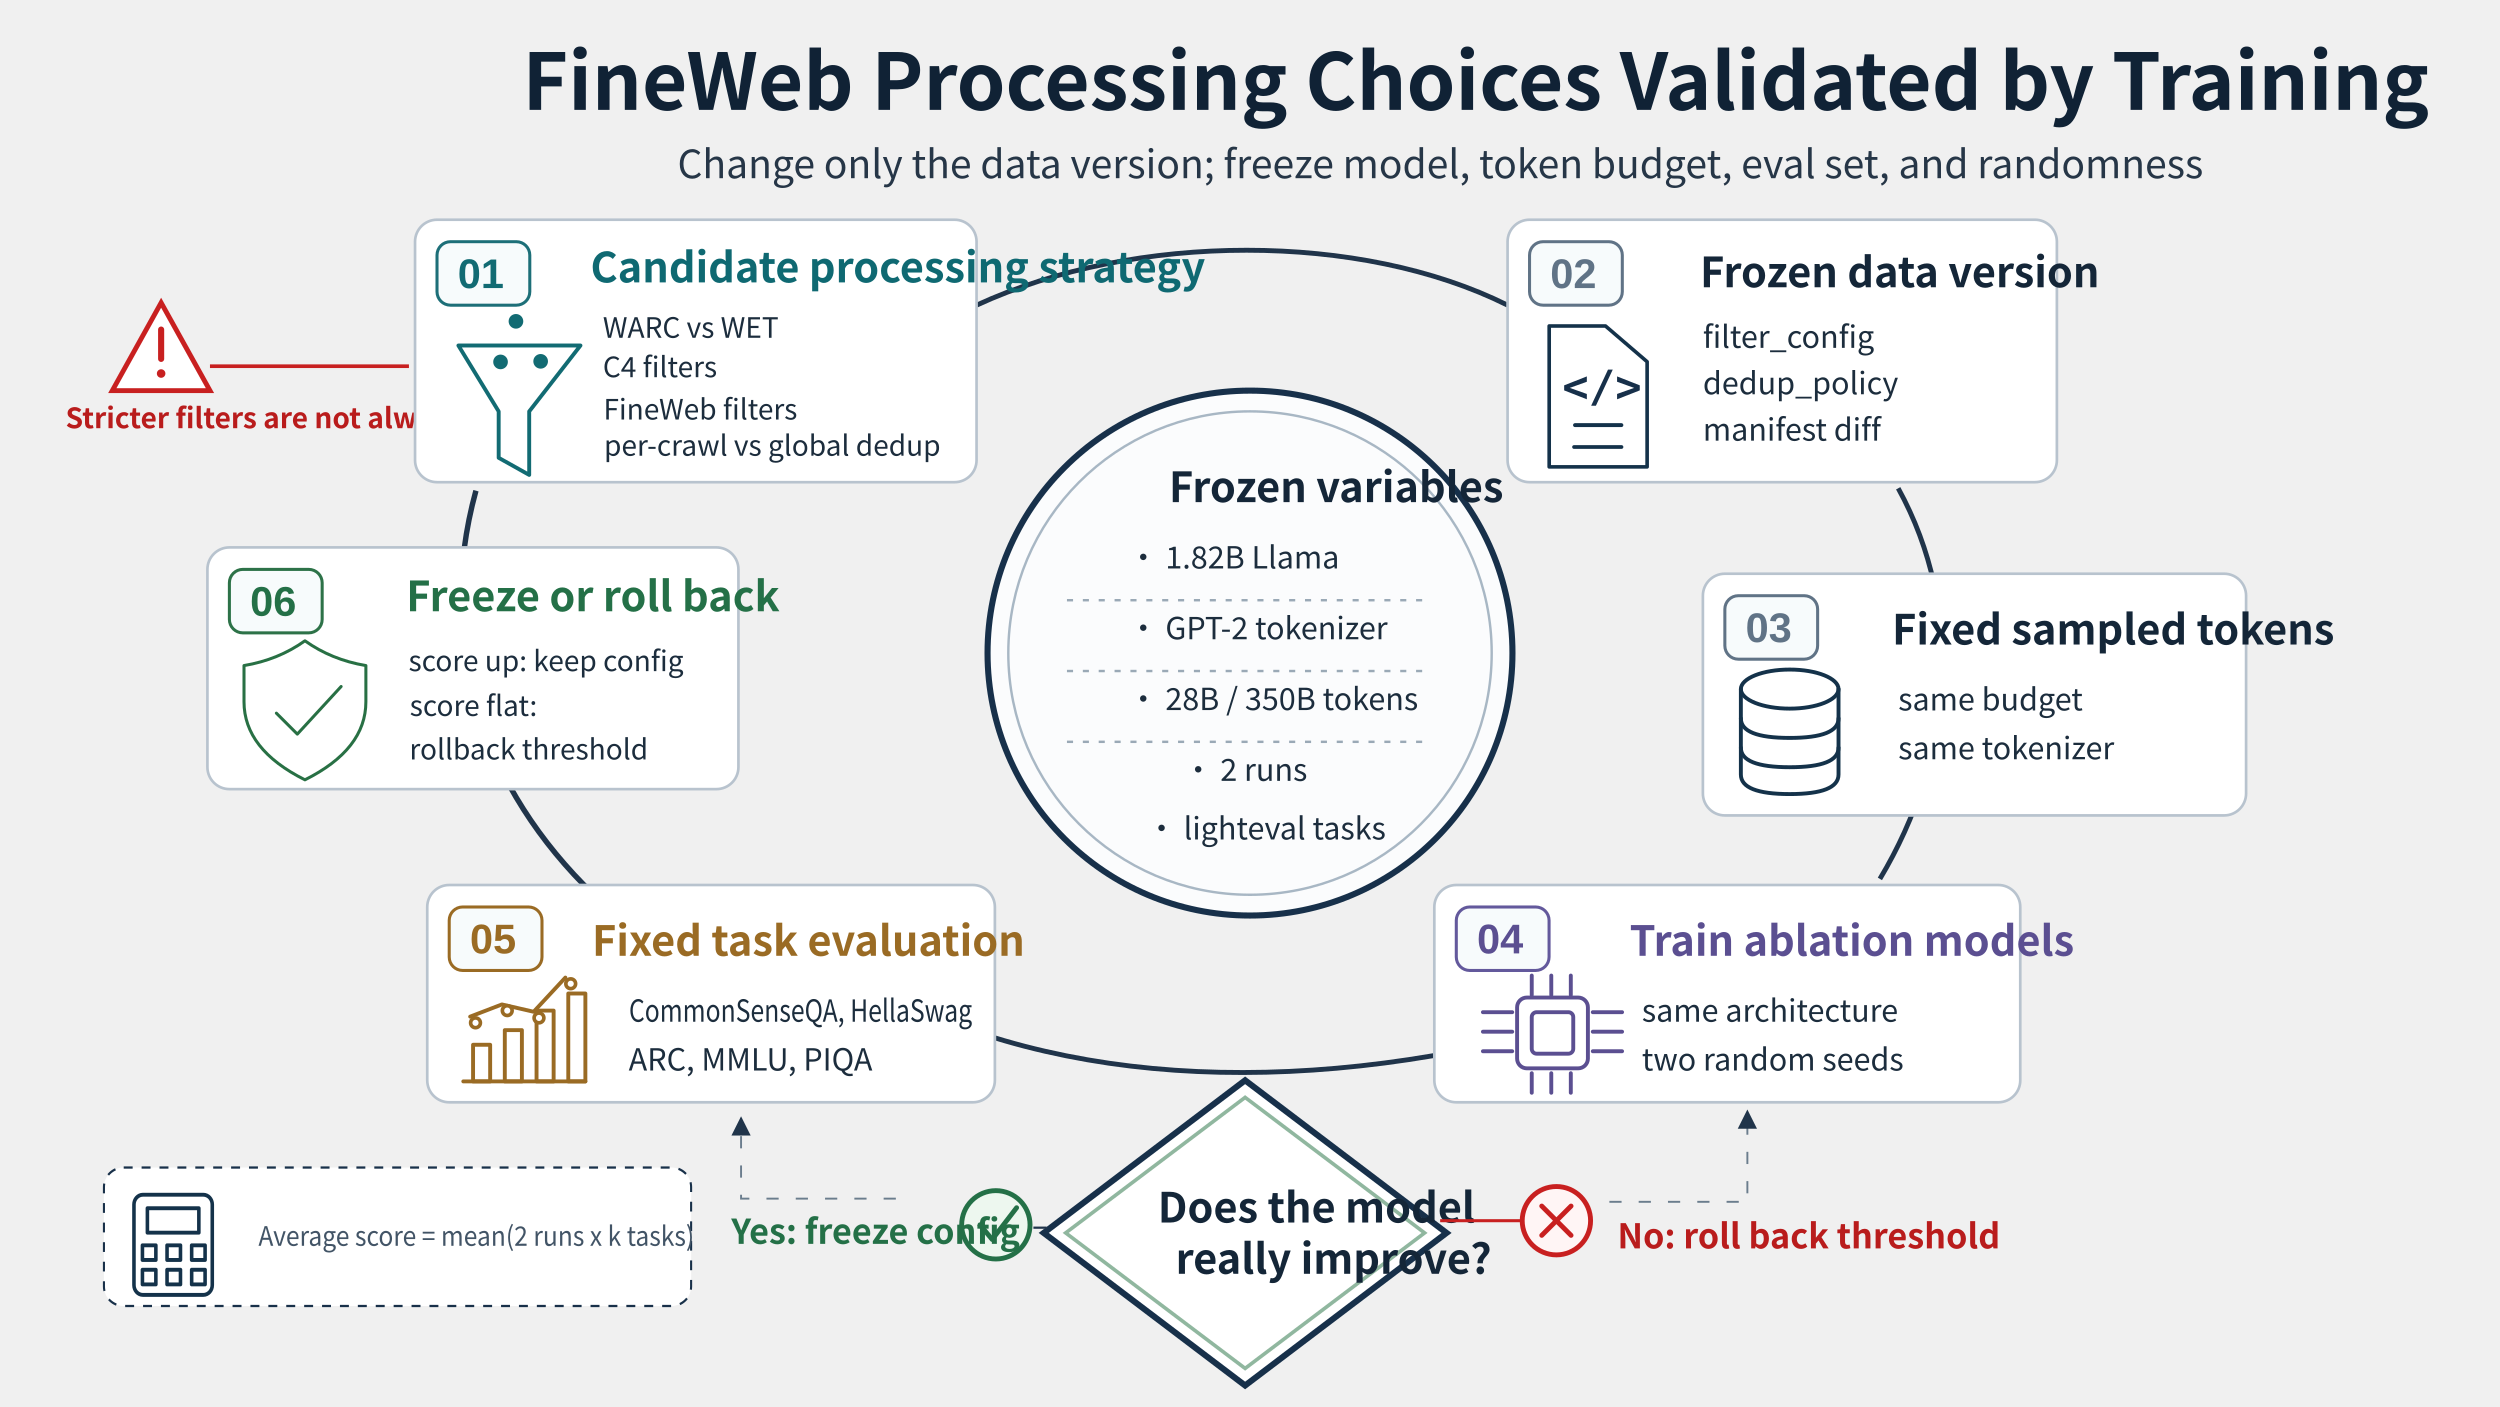
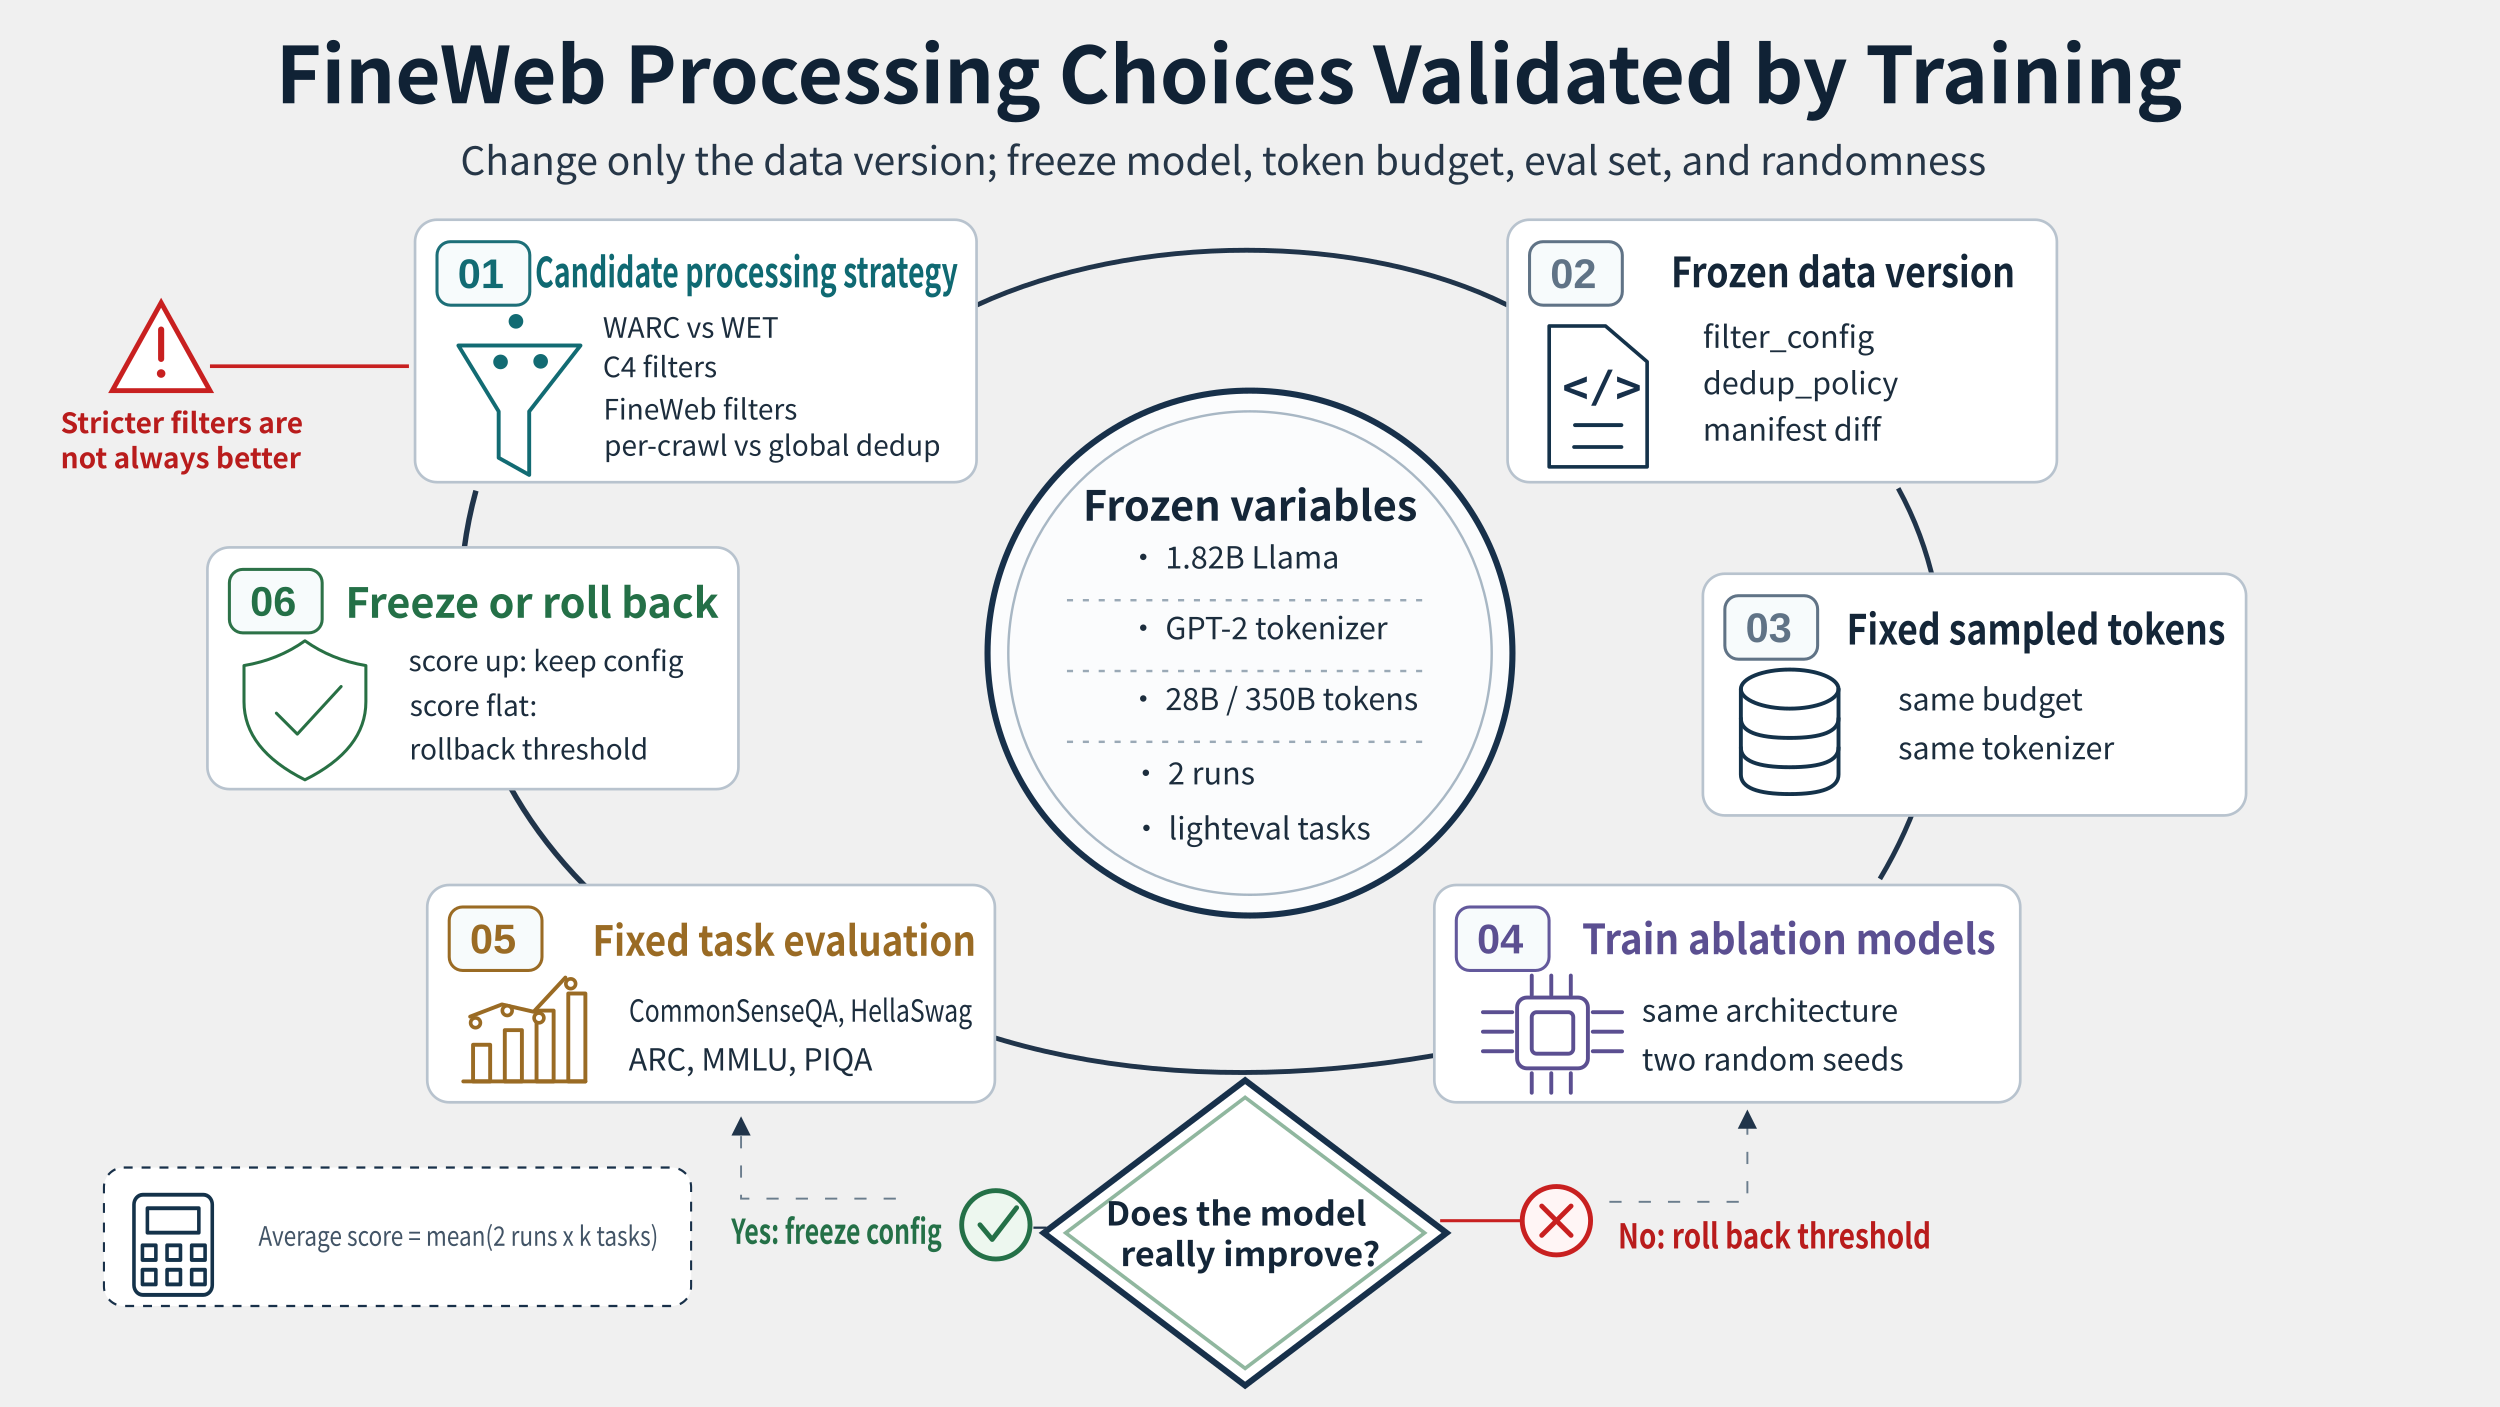
<svg xmlns="http://www.w3.org/2000/svg" width="2048" height="1152" viewBox="0 0 2048 1152" version="1.1" id="svg78">
  <defs id="defs2">
    <marker id="arrow" markerWidth="14" markerHeight="14" refX="11" refY="7" orient="auto">
      <path d="M2,2 L12,7 L2,12 Z" fill="#20344a" id="path1" />
    </marker>
    <marker id="arrowRed" markerWidth="14" markerHeight="14" refX="11" refY="7" orient="auto">
      <path d="M2,2 L12,7 L2,12 Z" fill="#b91c1c" id="path2" />
    </marker>
    <marker id="arrow-6" markerWidth="14" markerHeight="14" refX="11" refY="7" orient="auto">
      <path d="M 2,2 12,7 2,12 Z" fill="#20344a" id="path1-1" />
    </marker>
  </defs>
-   <text x="428" y="90" fill="#102235" font-family="Microsoft YaHei,Noto Sans CJK SC,PingFang SC,Arial,sans-serif" font-size="64px" font-weight="800" letter-spacing="0" id="text2">FineWeb Processing Choices Validated by Training</text>
-   <text x="555" y="146" fill="#263647" font-family="Microsoft YaHei,Noto Sans CJK SC,PingFang SC,Arial,sans-serif" font-size="32px" font-weight="400" letter-spacing="0" id="text3">Change only the data version; freeze model, token budget, eval set, and randomness</text>
+   <text x="225.895" y="84.611" fill="#102235" font-family="'Microsoft YaHei', 'Noto Sans CJK SC', 'PingFang SC', Arial, sans-serif" font-size="64px" font-weight="800" letter-spacing="0" id="text2">FineWeb Processing Choices Validated by Training</text>
+   <text x="377.147" y="143.305" fill="#263647" font-family="'Microsoft YaHei', 'Noto Sans CJK SC', 'PingFang SC', Arial, sans-serif" font-size="32px" font-weight="400" letter-spacing="0" id="text3">Change only the data version; freeze model, token budget, eval set, and randomness</text>
  <g transform="translate(90,248)" id="g4">
    <path d="M42 0 L82 72 H2 Z" fill="#fff" stroke="#c82020" stroke-width="4" id="path3" />
    <line x1="42" y1="22" x2="42" y2="46" stroke="#c82020" stroke-width="5" stroke-linecap="round" id="line3" />
    <circle cx="42" cy="58" r="3.5" fill="#c82020" id="circle3" />
    <path d="M82 52 H245" fill="none" stroke="#c82020" stroke-width="3" marker-end="#ffffff" id="path4" />
-     <text x="-36.295" y="102.8" font-family="'Microsoft YaHei', 'Noto Sans CJK SC', 'PingFang SC', Arial, sans-serif" font-size="23px" font-weight="700" fill="#b91c1c" id="text4">Stricter filters are not always better</text>
+     <text x="-40.337" y="106.842" font-family="'Microsoft YaHei', 'Noto Sans CJK SC', 'PingFang SC', Arial, sans-serif" font-size="23px" font-weight="700" fill="#b91c1c" id="text4">
+       <tspan id="tspan1" x="-40.337" y="106.842">Stricter filters are</tspan>
+       <tspan id="tspan2" x="-40.337" y="135.592">not always better</tspan>
+     </text>
  </g>
  <path d="M800 250 C930 190 1115 190 1235 250" fill="none" stroke="#20344a" stroke-width="4" marker-end="#ffffff" id="path5" />
  <path d="M1555 400 C1610 500 1600 620 1540 720" fill="none" stroke="#20344a" stroke-width="4" marker-end="#ffffff" id="path6" />
  <path d="m 1214.074,857.232 c -215,45 -415,20 -555,-85" fill="none" stroke="#20344a" stroke-width="4" marker-end="#ffffff" id="path7" />
  <path d="M 486.624,733.122 C 396.865,646.631 354.977,529.25 389.883,401.984" fill="none" stroke="#20344a" stroke-width="4.44" marker-end="#ffffff" id="path8" />
  <path d="M610 360 C675 300 735 270 800 250" fill="none" stroke="#20344a" stroke-width="4" marker-end="#ffffff" id="path9" />
  <circle cx="1024" cy="535" r="215" fill="#fbfcfd" stroke="#17304a" stroke-width="5" id="circle9" />
  <circle cx="1024" cy="535" r="198" fill="none" stroke="#a8b7c4" stroke-width="2" id="circle10" />
-   <text x="957.629" y="411.323" fill="#142638" font-family="'Microsoft YaHei', 'Noto Sans CJK SC', 'PingFang SC', Arial, sans-serif" font-size="34px" font-weight="800" letter-spacing="0" id="text10">Frozen variables</text>
+   <text x="887.127" y="426.567" fill="#142638" font-family="'Microsoft YaHei', 'Noto Sans CJK SC', 'PingFang SC', Arial, sans-serif" font-size="34px" font-weight="800" letter-spacing="0" id="text10">Frozen variables</text>
  <g fill="#1c2d3d" font-family="'Microsoft YaHei', 'Noto Sans CJK SC', 'PingFang SC', Arial, sans-serif" font-size="25px" font-weight="400" letter-spacing="0" id="g15" transform="translate(-0.9527334,-34.2984)">
    <text x="925" y="500" id="text11">• 1.82B Llama</text>
    <line x1="875" y1="526" x2="1173" y2="526" stroke="#9aa9b6" stroke-width="2" stroke-dasharray="5, 8" id="line11" />
    <text x="925" y="558" id="text12">• GPT-2 tokenizer</text>
    <line x1="875" y1="584" x2="1173" y2="584" stroke="#9aa9b6" stroke-width="2" stroke-dasharray="5, 8" id="line12" />
    <text x="925" y="616" id="text13">• 28B / 350B tokens</text>
    <line x1="875" y1="642" x2="1173" y2="642" stroke="#9aa9b6" stroke-width="2" stroke-dasharray="5, 8" id="line13" />
-     <text x="970" y="674" id="text14">• 2 runs</text>
-     <text x="940" y="722" id="text15">• lighteval tasks</text>
+     <text x="927.127" y="676.858" id="text14">• 2 runs</text>
+     <text x="927.614" y="722" id="text15">• lighteval tasks</text>
  </g>
  <g transform="translate(340,180)" id="g22">
    <path d="M 18 0 H 442 A 18 18 0 0 1 460 18 V 197 A 18 18 0 0 1 442 215 H 18 A 18 18 0 0 1 0 197 V 18 A 18 18 0 0 1 18 0 Z" fill="#ffffff" stroke="#b8c3ce" stroke-width="2.2" id="path15" />
    <path d="M 29 18 H 83 A 11 11 0 0 1 94 29 V 59 A 11 11 0 0 1 83 70 H 29 A 11 11 0 0 1 18 59 V 29 A 11 11 0 0 1 29 18 Z" fill="#f7fbfc" stroke="#1d6f78" stroke-width="2.5" id="path16" />
    <text x="35" y="56" font-family="Arial" font-size="34" font-weight="800" fill="#126b73" id="text16">01</text>
-     <text x="143.716" y="51.331" fill="#0f6972" font-family="'Microsoft YaHei', 'Noto Sans CJK SC', 'PingFang SC', Arial, sans-serif" font-size="34px" font-weight="800" letter-spacing="0" id="text17">Candidate processing strategy</text>
+     <text x="118.574" y="45.92" fill="#0f6972" font-family="'Microsoft YaHei', 'Noto Sans CJK SC', 'PingFang SC', Arial, sans-serif" font-size="28.196px" font-weight="800" letter-spacing="0" id="text17" transform="scale(0.8292825,1.205862)" style="stroke-width:1">Candidate processing strategy</text>
    <g transform="translate(36,88)" id="g19">
      <circle cx="46.662" cy="-4.764" r="6" fill="#126b73" id="circle17" />
      <circle cx="34.047" cy="28.48" r="6" fill="#126b73" id="circle18" />
      <circle cx="66.898" cy="28.004" r="6" fill="#126b73" id="circle19" />
      <path d="M -0.484,15.04 H 99.516 l -42,54 v 52 l -25,-14 V 69.04 Z" fill="none" stroke="#126b73" stroke-width="3.2" stroke-linecap="round" stroke-linejoin="round" id="path19" />
    </g>
    <text x="153.855" y="96.718" fill="#1c2d3d" font-family="'Microsoft YaHei', 'Noto Sans CJK SC', 'PingFang SC', Arial, sans-serif" font-size="23px" font-weight="400" letter-spacing="0" id="text19">WARC vs WET</text>
    <text x="153.855" y="129.002" fill="#1c2d3d" font-family="'Microsoft YaHei', 'Noto Sans CJK SC', 'PingFang SC', Arial, sans-serif" font-size="23px" font-weight="400" letter-spacing="0" id="text20">C4 filters</text>
    <text x="154.331" y="163.668" fill="#1c2d3d" font-family="'Microsoft YaHei', 'Noto Sans CJK SC', 'PingFang SC', Arial, sans-serif" font-size="23px" font-weight="400" letter-spacing="0" id="text21">FineWeb filters</text>
    <text x="154.808" y="193.333" fill="#1c2d3d" font-family="'Microsoft YaHei', 'Noto Sans CJK SC', 'PingFang SC', Arial, sans-serif" font-size="23px" font-weight="400" letter-spacing="0" id="text22">per-crawl vs global dedup</text>
  </g>
  <g transform="translate(1235,180)" id="g28">
    <path d="M 18 0 H 432 A 18 18 0 0 1 450 18 V 197 A 18 18 0 0 1 432 215 H 18 A 18 18 0 0 1 0 197 V 18 A 18 18 0 0 1 18 0 Z" fill="#ffffff" stroke="#b8c3ce" stroke-width="2.2" id="path22" />
    <path d="M 29 18 H 83 A 11 11 0 0 1 94 29 V 59 A 11 11 0 0 1 83 70 H 29 A 11 11 0 0 1 18 59 V 29 A 11 11 0 0 1 29 18 Z" fill="#f7fbfc" stroke="#607386" stroke-width="2.5" id="path23" />
    <text x="35" y="56" font-family="Arial" font-size="34" font-weight="800" fill="#607386" id="text23">02</text>
-     <text x="157.695" y="55.305" fill="#142638" font-family="'Microsoft YaHei', 'Noto Sans CJK SC', 'PingFang SC', Arial, sans-serif" font-size="34px" font-weight="800" letter-spacing="0" id="text24">Frozen data version</text>
+     <text x="144.21" y="51.333" fill="#142638" font-family="'Microsoft YaHei', 'Noto Sans CJK SC', 'PingFang SC', Arial, sans-serif" font-size="31.558px" font-weight="800" letter-spacing="0" id="text24" transform="scale(0.9281832,1.077373)" style="stroke-width:1">Frozen data version</text>
    <g transform="translate(46,88)" id="g26">
      <path d="M -11.903,-0.946 H 34.227 L 68.324,28.337 v 86.127 h -80.226 z" fill="none" stroke="#14324a" stroke-width="2.974" stroke-linecap="round" stroke-linejoin="round" id="path24" />
      <text x="-1.189" y="61.021" font-family="Consolas, monospace" font-size="36px" font-weight="700" fill="#17304a" id="text25">&lt;/&gt;</text>
      <line x1="9.242" y1="80.253" x2="47.242" y2="80.253" fill="none" stroke="#14324a" stroke-width="3.2" stroke-linecap="round" stroke-linejoin="round" id="line25" />
      <line x1="8.449" y1="98.189" x2="47.319" y2="98.189" fill="none" stroke="#14324a" stroke-width="3.078" stroke-linecap="round" stroke-linejoin="round" id="line26" />
    </g>
    <text x="160" y="105" fill="#1c2d3d" font-family="Microsoft YaHei,Noto Sans CJK SC,PingFang SC,Arial,sans-serif" font-size="25px" font-weight="400" letter-spacing="0" id="text26">filter_config</text>
    <text x="160" y="143" fill="#1c2d3d" font-family="Microsoft YaHei,Noto Sans CJK SC,PingFang SC,Arial,sans-serif" font-size="25px" font-weight="400" letter-spacing="0" id="text27">dedup_policy</text>
    <text x="160" y="181" fill="#1c2d3d" font-family="Microsoft YaHei,Noto Sans CJK SC,PingFang SC,Arial,sans-serif" font-size="25px" font-weight="400" letter-spacing="0" id="text28">manifest diff</text>
  </g>
  <g transform="translate(1395,470)" id="g33">
    <path d="M 18 0 H 427 A 18 18 0 0 1 445 18 V 180 A 18 18 0 0 1 427 198 H 18 A 18 18 0 0 1 0 180 V 18 A 18 18 0 0 1 18 0 Z" fill="#ffffff" stroke="#b8c3ce" stroke-width="2.2" id="path28" />
    <path d="M 29 18 H 83 A 11 11 0 0 1 94 29 V 59 A 11 11 0 0 1 83 70 H 29 A 11 11 0 0 1 18 59 V 29 A 11 11 0 0 1 29 18 Z" fill="#f7fbfc" stroke="#607386" stroke-width="2.5" id="path29" />
    <text x="35" y="56" font-family="Arial" font-size="34" font-weight="800" fill="#607386" id="text29">03</text>
-     <text x="155" y="58" fill="#142638" font-family="Microsoft YaHei,Noto Sans CJK SC,PingFang SC,Arial,sans-serif" font-size="34px" font-weight="800" letter-spacing="0" id="text30">Fixed sampled tokens</text>
+     <text x="127.167" y="53.682" fill="#142638" font-family="'Microsoft YaHei', 'Noto Sans CJK SC', 'PingFang SC', Arial, sans-serif" font-size="31.469px" font-weight="800" letter-spacing="0" id="text30" transform="scale(0.925553,1.080435)" style="stroke-width:1">Fixed sampled tokens</text>
    <g transform="translate(50,92)" id="g32">
      <ellipse rx="40" ry="16" cx="21.116" cy="2.505" fill="none" stroke="#14324a" stroke-width="3.2" stroke-linecap="round" stroke-linejoin="round" id="ellipse30" />
      <path d="M -18.884,2.505 V 72.505 q 0,16 40,16 40,0 40,-16 V 2.505" fill="none" stroke="#14324a" stroke-width="3.2" stroke-linecap="round" stroke-linejoin="round" id="path30" />
      <path d="m -18.884,26.505 q 0,16 40,16 40,0 40,-16" fill="none" stroke="#14324a" stroke-width="3.2" stroke-linecap="round" stroke-linejoin="round" id="path31" />
      <path d="m -18.884,50.505 q 0,16 40,16 40,0 40,-16" fill="none" stroke="#14324a" stroke-width="3.2" stroke-linecap="round" stroke-linejoin="round" id="path32" />
    </g>
    <text x="160" y="112" fill="#1c2d3d" font-family="Microsoft YaHei,Noto Sans CJK SC,PingFang SC,Arial,sans-serif" font-size="25px" font-weight="400" letter-spacing="0" id="text32">same budget</text>
    <text x="160" y="152" fill="#1c2d3d" font-family="Microsoft YaHei,Noto Sans CJK SC,PingFang SC,Arial,sans-serif" font-size="25px" font-weight="400" letter-spacing="0" id="text33">same tokenizer</text>
  </g>
  <g transform="translate(1175,725)" id="g49">
    <path d="M 18 0 H 462 A 18 18 0 0 1 480 18 V 160 A 18 18 0 0 1 462 178 H 18 A 18 18 0 0 1 0 160 V 18 A 18 18 0 0 1 18 0 Z" fill="#ffffff" stroke="#b8c3ce" stroke-width="2.2" id="path33" />
    <path d="M 29 18 H 83 A 11 11 0 0 1 94 29 V 59 A 11 11 0 0 1 83 70 H 29 A 11 11 0 0 1 18 59 V 29 A 11 11 0 0 1 29 18 Z" fill="#f7fbfc" stroke="#63599c" stroke-width="2.5" id="path34" />
    <text x="35" y="56" font-family="Arial" font-size="34" font-weight="800" fill="#5b4f91" id="text34">04</text>
-     <text x="160" y="58" fill="#5b4f91" font-family="Microsoft YaHei,Noto Sans CJK SC,PingFang SC,Arial,sans-serif" font-size="34px" font-weight="800" letter-spacing="0" id="text35">Train ablation models</text>
+     <text x="125.396" y="54.651" fill="#5b4f91" font-family="'Microsoft YaHei', 'Noto Sans CJK SC', 'PingFang SC', Arial, sans-serif" font-size="32.799px" font-weight="800" letter-spacing="0" id="text35" transform="scale(0.9646691,1.036625)" style="stroke-width:1">Train ablation models</text>
    <g transform="translate(46,88)" id="g48">
      <path d="m 29.807,4.185 h 42 a 8,8 0 0 1 8,8 v 42 a 8,8 0 0 1 -8,8 h -42 a 8,8 0 0 1 -8,-8 v -42 a 8,8 0 0 1 8,-8 z" fill="none" stroke="#5b4f91" stroke-width="3.2" stroke-linecap="round" stroke-linejoin="round" id="path35" />
      <path d="m 37.807,16.185 h 26 a 4,4 0 0 1 4,4 v 26 a 4,4 0 0 1 -4,4 h -26 a 4,4 0 0 1 -4,-4 v -26 a 4,4 0 0 1 4,-4 z" fill="none" stroke="#5b4f91" stroke-width="3.2" stroke-linecap="round" stroke-linejoin="round" id="path36" />
      <g fill="none" stroke="#5b4f91" stroke-width="3.2" stroke-linecap="round" stroke-linejoin="round" id="g47">
        <line x1="-6.193" y1="16.185" x2="17.807" y2="16.185" id="line36" />
        <line x1="-6.193" y1="32.185" x2="17.807" y2="32.185" id="line37" />
        <line x1="-6.193" y1="48.185" x2="17.807" y2="48.185" id="line38" />
        <line x1="83.807" y1="16.185" x2="107.807" y2="16.185" id="line39" />
        <line x1="83.807" y1="32.185" x2="107.807" y2="32.185" id="line40" />
        <line x1="83.807" y1="48.185" x2="107.807" y2="48.185" id="line41" />
        <line x1="33.807" y1="-13.815" x2="33.807" y2="2.185" id="line42" />
        <line x1="49.807" y1="-13.815" x2="49.807" y2="2.185" id="line43" />
        <line x1="65.807" y1="-13.815" x2="65.807" y2="2.185" id="line44" />
        <line x1="33.807" y1="66.185" x2="33.807" y2="82.185" id="line45" />
        <line x1="49.807" y1="66.185" x2="49.807" y2="82.185" id="line46" />
        <line x1="65.807" y1="66.185" x2="65.807" y2="82.185" id="line47" />
      </g>
    </g>
    <text x="170" y="112" fill="#1c2d3d" font-family="Microsoft YaHei,Noto Sans CJK SC,PingFang SC,Arial,sans-serif" font-size="25px" font-weight="400" letter-spacing="0" id="text48">same architecture</text>
    <text x="170" y="152" fill="#1c2d3d" font-family="Microsoft YaHei,Noto Sans CJK SC,PingFang SC,Arial,sans-serif" font-size="25px" font-weight="400" letter-spacing="0" id="text49">two random seeds</text>
  </g>
  <g transform="translate(350,725)" id="g58">
    <path d="M 18 0 H 447 A 18 18 0 0 1 465 18 V 160 A 18 18 0 0 1 447 178 H 18 A 18 18 0 0 1 0 160 V 18 A 18 18 0 0 1 18 0 Z" fill="#ffffff" stroke="#b8c3ce" stroke-width="2.2" id="path49" />
    <path d="M 29 18 H 83 A 11 11 0 0 1 94 29 V 59 A 11 11 0 0 1 83 70 H 29 A 11 11 0 0 1 18 59 V 29 A 11 11 0 0 1 29 18 Z" fill="#f7fbfc" stroke="#9a6b24" stroke-width="2.5" id="path50" />
    <text x="35" y="56" font-family="Arial" font-size="34" font-weight="800" fill="#9a6b24" id="text50">05</text>
-     <text x="135" y="58" fill="#9a6b24" font-family="Microsoft YaHei,Noto Sans CJK SC,PingFang SC,Arial,sans-serif" font-size="34px" font-weight="800" letter-spacing="0" id="text51">Fixed task evaluation</text>
+     <text x="143.761" y="54.602" fill="#9a6b24" font-family="'Microsoft YaHei', 'Noto Sans CJK SC', 'PingFang SC', Arial, sans-serif" font-size="32.008px" font-weight="800" letter-spacing="0" id="text51" transform="scale(0.9414096,1.062237)" style="stroke-width:1">Fixed task evaluation</text>
    <g transform="translate(42,90)" id="g57">
      <line x1="-12.463" y1="70.884" x2="87.537" y2="70.884" fill="none" stroke="#9a6b24" stroke-width="3.2" stroke-linecap="round" stroke-linejoin="round" id="line51" />
      <rect x="-4.463" y="40.884" width="14" height="30" fill="none" stroke="#9a6b24" stroke-width="3.2" stroke-linecap="round" stroke-linejoin="round" id="rect51" />
      <rect x="21.537" y="28.884" width="14" height="42" fill="none" stroke="#9a6b24" stroke-width="3.2" stroke-linecap="round" stroke-linejoin="round" id="rect52" />
      <rect x="47.537" y="12.884" width="14" height="58" fill="none" stroke="#9a6b24" stroke-width="3.2" stroke-linecap="round" stroke-linejoin="round" id="rect53" />
      <rect x="73.537" y="-1.116" width="14" height="72" fill="none" stroke="#9a6b24" stroke-width="3.2" stroke-linecap="round" stroke-linejoin="round" id="rect54" />
      <polyline fill="none" stroke="#9a6b24" stroke-width="3.2" stroke-linecap="round" stroke-linejoin="round" points="10,34 36,24 62,30 88,2" id="polyline54" transform="translate(-16.84211,-16.16842)" />
      <circle cx="-2.463" cy="22.884" r="4" fill="#ffffff" stroke="#9a6b24" stroke-width="3" id="circle54" />
      <circle cx="23.537" cy="12.884" r="4" fill="#ffffff" stroke="#9a6b24" stroke-width="3" id="circle55" />
      <circle cx="49.537" cy="18.884" r="4" fill="#ffffff" stroke="#9a6b24" stroke-width="3" id="circle56" />
      <circle cx="75.537" cy="-9.116" r="4" fill="#ffffff" stroke="#9a6b24" stroke-width="3" id="circle57" />
    </g>
    <text x="183.446" y="100.879" fill="#1c2d3d" font-family="'Microsoft YaHei', 'Noto Sans CJK SC', 'PingFang SC', Arial, sans-serif" font-size="22.518px" font-weight="400" letter-spacing="0" id="text57" transform="scale(0.9007053,1.110241)" style="stroke-width:0.901">CommonSenseQA, HellaSwag</text>
    <text x="165" y="152" fill="#1c2d3d" font-family="Microsoft YaHei,Noto Sans CJK SC,PingFang SC,Arial,sans-serif" font-size="25px" font-weight="400" letter-spacing="0" id="text58">ARC, MMLU, PIQA</text>
  </g>
  <g transform="translate(169.9158,448.4421)" id="g63">
    <path d="m 18,0 h 399 a 18,18 0 0 1 18,18 v 162 a 18,18 0 0 1 -18,18 H 18 A 18,18 0 0 1 0,180 V 18 A 18,18 0 0 1 18,0 Z" fill="#ffffff" stroke="#b8c3ce" stroke-width="2.2" id="path58" />
    <path d="M 29,18 H 83 A 11,11 0 0 1 94,29 V 59 A 11,11 0 0 1 83,70 H 29 A 11,11 0 0 1 18,59 V 29 A 11,11 0 0 1 29,18 Z" fill="#f7fbfc" stroke="#2d7248" stroke-width="2.5" id="path59" />
    <text x="35" y="56" font-family="Arial" font-size="34px" font-weight="800" fill="#247047" id="text59">06</text>
-     <text x="162.858" y="52.284" fill="#247047" font-family="'Microsoft YaHei', 'Noto Sans CJK SC', 'PingFang SC', Arial, sans-serif" font-size="34px" font-weight="800" letter-spacing="0" id="text60">Freeze or roll back</text>
+     <text x="113.006" y="57.673" fill="#247047" font-family="'Microsoft YaHei', 'Noto Sans CJK SC', 'PingFang SC', Arial, sans-serif" font-size="34px" font-weight="800" letter-spacing="0" id="text60">Freeze or roll back</text>
    <g transform="matrix(0.78,0,0,0.78,36,92)" id="g60">
      <path d="m 56.273,-19.865 q 28,20 64,26 V 44.135 q 0,50 -64,82 Q -7.727,94.135 -7.727,44.135 V 6.135 Q 28.273,0.135 56.273,-19.865 Z" fill="none" stroke="#287044" stroke-width="3.2" stroke-linecap="round" stroke-linejoin="round" id="path60" />
      <polyline fill="none" stroke="#287044" stroke-width="3.2" stroke-linecap="round" stroke-linejoin="round" points="28,76 50,98 96,48" id="polyline60" transform="translate(-1.727395,-19.86505)" />
    </g>
    <text x="164.762" y="101.331" fill="#1c2d3d" font-family="'Microsoft YaHei', 'Noto Sans CJK SC', 'PingFang SC', Arial, sans-serif" font-size="23px" font-weight="400" letter-spacing="0" id="text61">score up: keep config</text>
    <text x="165.715" y="138.045" fill="#1c2d3d" font-family="'Microsoft YaHei', 'Noto Sans CJK SC', 'PingFang SC', Arial, sans-serif" font-size="23px" font-weight="400" letter-spacing="0" id="text62">score flat:</text>
    <text x="165.476" y="173.713" fill="#1c2d3d" font-family="'Microsoft YaHei', 'Noto Sans CJK SC', 'PingFang SC', Arial, sans-serif" font-size="23px" font-weight="400" letter-spacing="0" id="text63">rollback threshold</text>
  </g>
  <g transform="matrix(0.9164613,0,0,1.000663,85.21552,956.5247)" id="g72">
    <path d="M 17.588,-0.07 H 507.121 A 17.658,15.937 0 0 1 524.779,15.867 V 97.322 a 17.658,15.937 0 0 1 -17.658,15.937 H 17.588 A 17.658,15.937 0 0 1 -0.07,97.322 V 15.867 A 17.658,15.937 0 0 1 17.588,-0.07 Z" fill="#ffffff" stroke="#183049" stroke-width="1.864" stroke-dasharray="8, 8" id="path63" />
    <g transform="translate(22,26)" id="g71">
      <path d="m 12.764,-3.811 h 54 a 8,8 0 0 1 8,8 V 70.189 a 8,8 0 0 1 -8,8 h -54 a 8,8 0 0 1 -8,-8 V 4.189 a 8,8 0 0 1 8,-8 z" fill="none" stroke="#14324a" stroke-width="3.2" stroke-linecap="round" stroke-linejoin="round" id="path64" />
      <rect x="16.764" y="7.236" width="46" height="20" fill="none" stroke="#14324a" stroke-width="3.2" stroke-linecap="round" stroke-linejoin="round" id="rect64" />
      <g fill="none" stroke="#14324a" stroke-width="3.2" stroke-linecap="round" stroke-linejoin="round" id="g70">
        <rect x="12.337" y="37.6" width="12" height="12" id="rect65" />
        <rect x="34.337" y="37.6" width="12" height="12" id="rect66" />
        <rect x="56.337" y="37.6" width="12" height="12" id="rect67" />
        <rect x="12.337" y="57.6" width="12" height="12" id="rect68" />
        <rect x="34.337" y="57.6" width="12" height="12" id="rect69" />
        <rect x="56.337" y="57.6" width="12" height="12" id="rect70" />
      </g>
    </g>
-     <text x="138" y="64" fill="#425466" font-family="'Microsoft YaHei', 'Noto Sans CJK SC', 'PingFang SC', Arial, sans-serif" font-size="22px" font-weight="400" letter-spacing="0" id="text71">Average score = mean(2 runs x k tasks)</text>
+     <text x="144.094" y="61.302" fill="#425466" font-family="'Microsoft YaHei', 'Noto Sans CJK SC', 'PingFang SC', Arial, sans-serif" font-size="21.073px" font-weight="400" letter-spacing="0" id="text71" transform="scale(0.9578485,1.044007)" style="stroke-width:1">Average score = mean(2 runs x k tasks)</text>
  </g>
  <g transform="translate(855,885)" id="g74">
    <path d="M165 0 L330 125 L165 250 L0 125 Z" fill="#fff" stroke="#17304a" stroke-width="5" id="path72" />
    <path d="M165 14 L312 125 L165 236 L18 125 Z" fill="none" stroke="#90b79f" stroke-width="3" id="path73" />
-     <text x="93.474" y="116.505" fill="#142638" font-family="'Microsoft YaHei', 'Noto Sans CJK SC', 'PingFang SC', Arial, sans-serif" font-size="34px" font-weight="800" letter-spacing="0" id="text73">Does the model</text>
-     <text x="108.041" y="158.505" fill="#142638" font-family="'Microsoft YaHei', 'Noto Sans CJK SC', 'PingFang SC', Arial, sans-serif" font-size="34px" font-weight="800" letter-spacing="0" id="text74">really improve?</text>
+     <text x="49.964" y="121.14" fill="#142638" font-family="'Microsoft YaHei', 'Noto Sans CJK SC', 'PingFang SC', Arial, sans-serif" font-size="27.431px" font-weight="800" letter-spacing="0" id="text73" transform="scale(1.018487,0.981849)" style="stroke-width:1">Does the model</text>
+     <text x="61.717" y="155.026" fill="#142638" font-family="'Microsoft YaHei', 'Noto Sans CJK SC', 'PingFang SC', Arial, sans-serif" font-size="27.431px" font-weight="800" letter-spacing="0" id="text74" transform="scale(1.018487,0.981849)" style="stroke-width:1">really improve?</text>
  </g>
  <g transform="translate(805,970)" id="g75">
    <circle cx="10.8" cy="33.368" r="28" fill="#edf7ef" stroke="#247047" stroke-width="4" id="circle74" />
    <path d="m -2.2,33.368 10,12 20,-26" fill="none" stroke="#247047" stroke-width="4" stroke-linecap="round" stroke-linejoin="round" id="path74" />
    <path d="M 41.565,35.716 H 52.36" fill="none" stroke="#20344a" stroke-width="1.822" marker-end="#ffffff" id="path75" />
-     <text x="-205.953" y="48.953" font-family="'Microsoft YaHei', 'Noto Sans CJK SC', 'PingFang SC', Arial, sans-serif" font-size="28px" font-weight="800" fill="#247047" id="text75">Yes: freeze config</text>
+     <text x="-241.169" y="41.803" font-family="'Microsoft YaHei', 'Noto Sans CJK SC', 'PingFang SC', Arial, sans-serif" font-size="23.91px" font-weight="800" fill="#247047" id="text75" transform="scale(0.8539478,1.171032)" style="stroke-width:1">Yes: freeze config</text>
  </g>
  <g transform="translate(1245,970)" id="g78">
    <circle cx="30" cy="30" r="28" fill="#fff5f5" stroke="#c82020" stroke-width="4" id="circle75" />
    <path d="M18 18 L42 42 M42 18 L18 42" stroke="#c82020" stroke-width="4" stroke-linecap="round" id="path76" />
    <path d="M 2,30 H -65.227" fill="none" stroke="#c82020" stroke-width="2.498" marker-end="#ffffff" id="path77" />
    <path d="M 73.404,14.531 H 186.445 V -59.531" fill="none" stroke="#6b7d8d" stroke-width="1.579" stroke-dasharray="10, 14" marker-end="url(#arrow)" id="path78" />
    <path d="M -511.119,11.921 H -637.926 V -53.948" fill="none" stroke="#6b7d8d" stroke-width="1.577" stroke-dasharray="10, 14" marker-end="url(#arrow-6)" id="path78-2" style="marker-end:url(#arrow-6)" />
-     <text x="80" y="52.716" font-family="'Microsoft YaHei', 'Noto Sans CJK SC', 'PingFang SC', Arial, sans-serif" font-size="28px" font-weight="800" fill="#b91c1c" id="text78">No: roll back threshold</text>
+     <text x="88.958" y="47.672" font-family="'Microsoft YaHei', 'Noto Sans CJK SC', 'PingFang SC', Arial, sans-serif" font-size="25.321px" font-weight="800" fill="#b91c1c" id="text78" transform="scale(0.9043129,1.105812)" style="stroke-width:1">No: roll back threshold</text>
  </g>
</svg>
